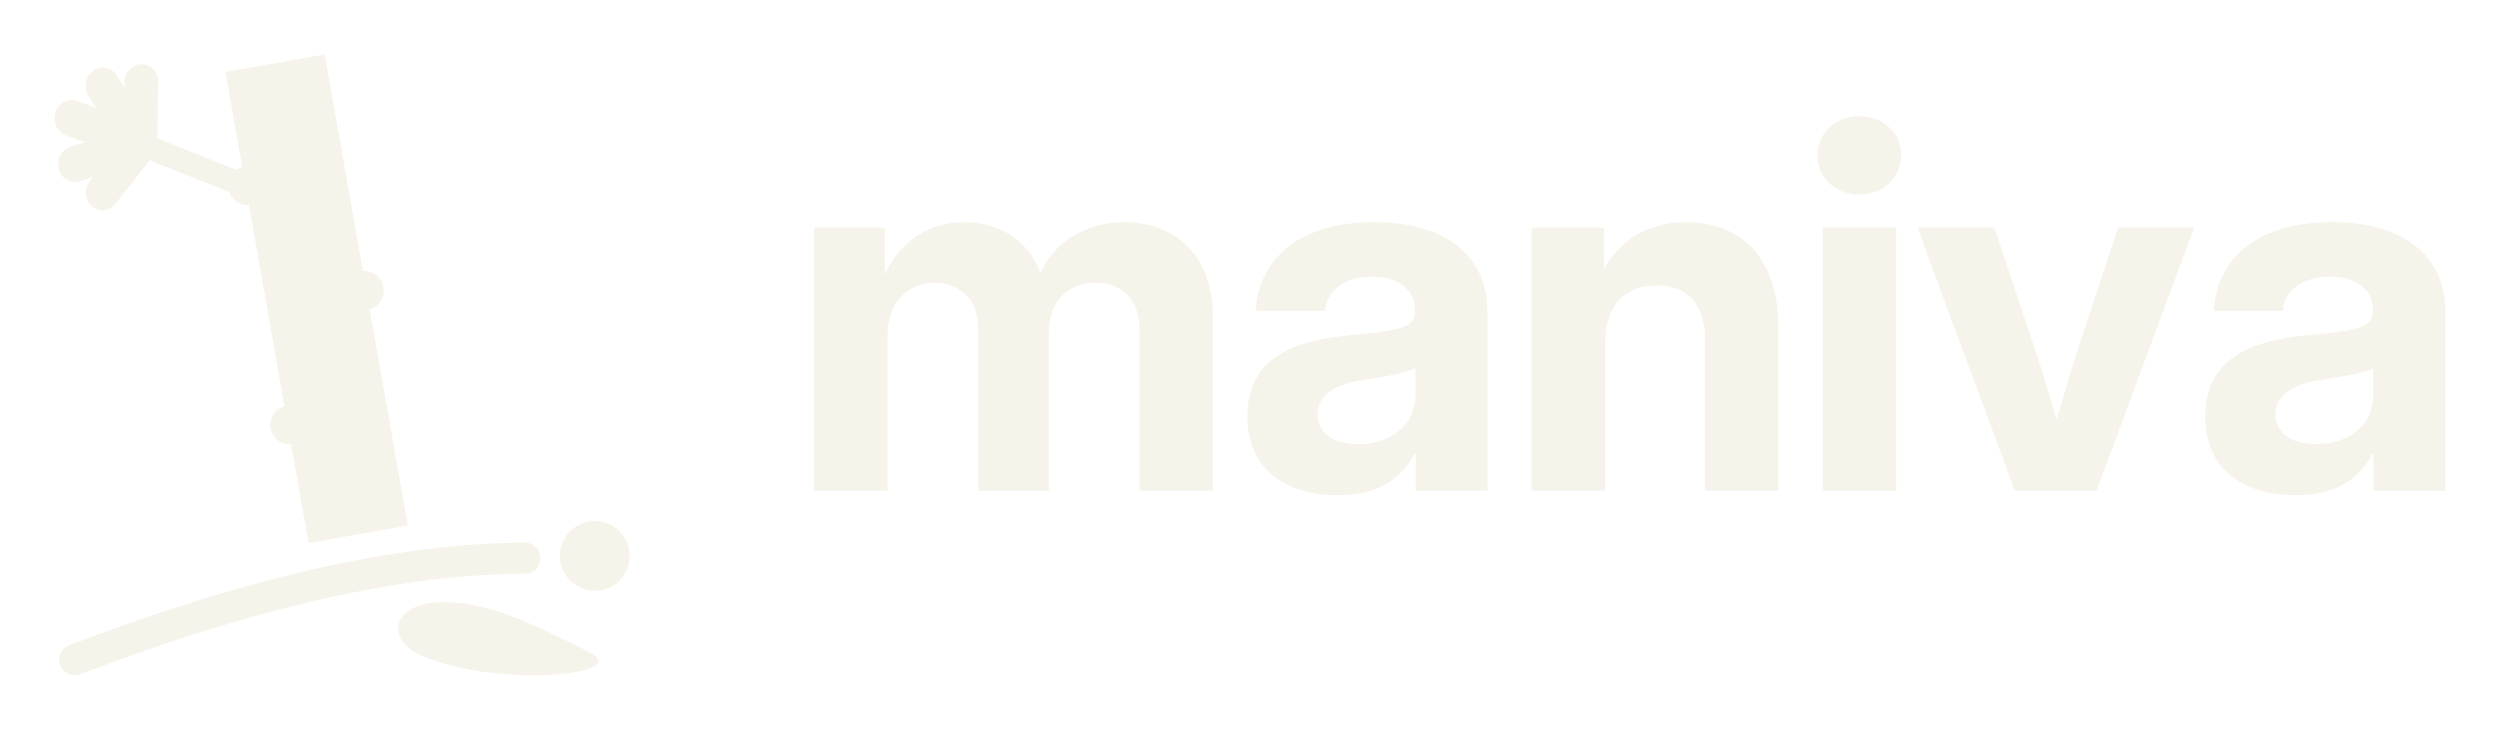
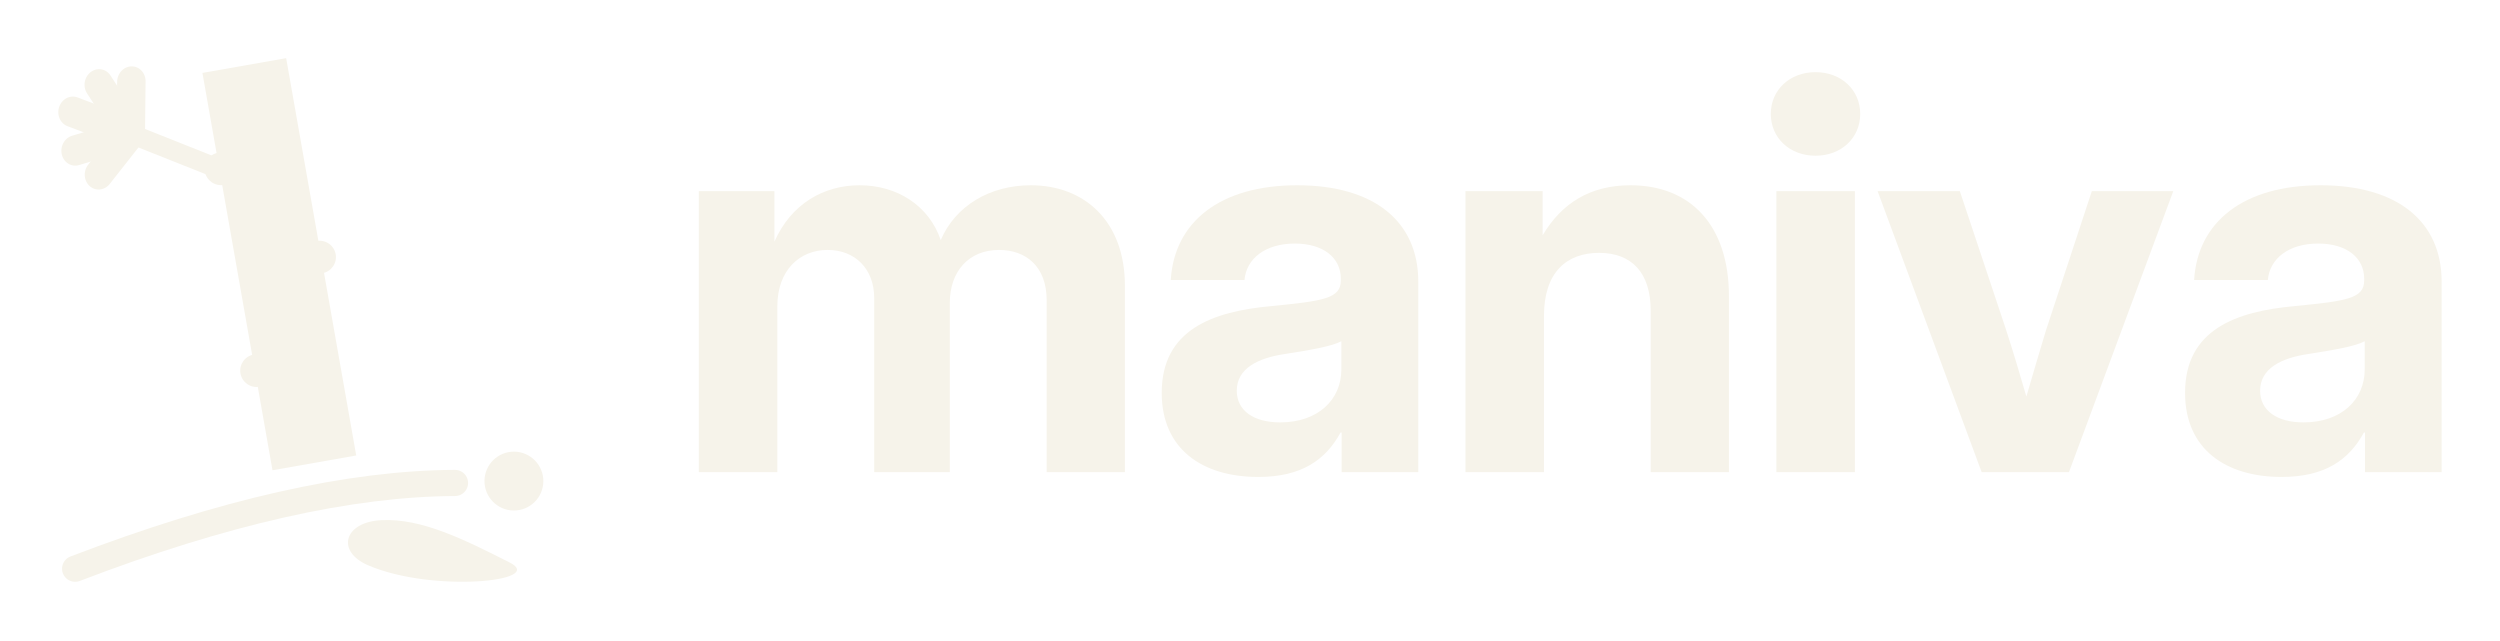
- <svg xmlns="http://www.w3.org/2000/svg" viewBox="-16 55.23 735.01 214.63" width="2940.04" height="858.52" role="img" aria-label="maniva logo">
-   <g transform="translate(-28.956,53.450) scale(1.14)">
+ <svg xmlns="http://www.w3.org/2000/svg" viewBox="-16 69.56 688.0 176.18" width="2752.0" height="704.72" role="img" aria-label="maniva logo">
+   <g transform="translate(-22.860,71.516) scale(0.9)">
    <g fill="none" stroke="#f6f3ea">
      <g transform="matrix(-.98481 -.17365 -.17365 .98481 193.2 -16.341)">
        <g transform="translate(1.8079 -.45198)">
          <path d="m103 86 29-6" stroke-width="6" />
          <g transform="matrix(.41314 0 0 .44434 77.466 44.452)" stroke-linecap="round" stroke-width="21.006">
            <path d="m132 80 6.3-35.5" />
            <path d="m132 80 29.7-29.7" />
            <path d="m132 80 45.3-8" />
            <path d="m132 80 38.1 17.8" />
            <path d="m132 80 18 31.2" />
          </g>
        </g>
        <g transform="rotate(20 -38.373 243.61)">
          <path transform="translate(-55.78 -32.801)" d="m85.28 172.17v-123.37" stroke-width="26" />
          <circle cx="42" cy="45.858" r="5" fill="#f6f3ea" stroke="none" />
          <circle cx="17" cy="77.685" r="5" fill="#f6f3ea" stroke="none" />
          <circle cx="42" cy="108.53" r="5" fill="#f6f3ea" stroke="none" />
        </g>
      </g>
      <path d="m120.18 170.68c19.774 8.491 54.642 4.902 43.332-0.829-13.953-7.071-26.925-13.561-39.183-12.976-11.598 0.553-14.004 9.573-4.149 13.805z" fill="#f6f3ea" stroke="none" />
      <g transform="rotate(-5 99.953 155.62)">
        <path d="m29.453 165.62q70-20 118-16" stroke-width="8" stroke-linecap="round" />
        <circle cx="165.45" cy="150.62" r="9" fill="#f6f3ea" stroke="none" />
      </g>
    </g>
  </g>
-   <g transform="translate(-74.288,0)">
+   <g transform="translate(-121.301,0)">
    <path d="M297.617 199.5H319.224V153.87C319.224 143.909 325.376 138.343 333.066 138.343C340.61 138.343 345.884 143.543 345.884 151.6V199.5H366.685V152.918C366.685 144.275 371.885 138.343 380.234 138.343C387.632 138.343 393.345 142.884 393.345 152.186V199.5H414.878V148.23C414.878 130.506 403.818 120.545 388.95 120.545C377.744 120.545 368.223 126.185 364.194 135.633C360.972 126.185 352.256 120.545 341.855 120.545C332.041 120.545 323.032 125.599 318.418 136.072V122.156H297.617Z" fill="#f6f3ea" />
    <path d="M451.593 200.818C463.458 200.818 470.123 196.131 474.225 188.587H474.518V199.5H495.611V147.059C495.611 130.506 483.453 120.545 462.286 120.545C441.046 120.545 428.448 130.652 427.496 146.619H447.784C448.297 140.687 453.57 136.585 461.627 136.585C469.537 136.585 474.298 140.54 474.298 146.253V146.766C474.298 151.746 469.317 152.405 455.182 153.797C439.068 155.262 425.006 160.242 425.006 177.674C425.006 193.128 436.139 200.818 451.593 200.818ZM457.599 185.804C450.348 185.804 445.66 182.581 445.66 177.088C445.66 170.936 451.52 168.079 458.917 166.98C465.875 165.882 471.954 164.856 474.444 163.465V171.229C474.444 179.578 467.999 185.804 457.599 185.804Z" fill="#f6f3ea" />
    <path d="M530.202 156.507C530.202 144.495 536.428 139.148 545.363 139.148C554.372 139.148 559.572 144.642 559.572 155.042V199.5H581.105V151.087C581.105 131.531 570.485 120.545 554.006 120.545C542.873 120.545 535.036 125.525 529.836 134.314V122.156H508.596V199.5H530.202Z" fill="#f6f3ea" />
    <path d="M594.163 199.5H615.77V122.156H594.163ZM604.93 112.415C612.034 112.415 617.234 107.508 617.234 100.916C617.234 94.324 612.034 89.417 604.93 89.417C597.825 89.417 592.625 94.324 592.625 100.916C592.625 107.508 597.825 112.415 604.93 112.415Z" fill="#f6f3ea" />
    <path d="M650.653 199.5H674.677L703.388 122.156H680.976L668.378 160.389C666.547 166.468 664.716 172.62 662.958 178.699C661.2 172.62 659.369 166.468 657.392 160.389L644.647 122.156H622.016Z" fill="#f6f3ea" />
    <path d="M733.218 200.818C745.083 200.818 751.748 196.131 755.85 188.587H756.143V199.5H777.236V147.059C777.236 130.506 765.078 120.545 743.911 120.545C722.671 120.545 710.073 130.652 709.121 146.619H729.409C729.922 140.687 735.195 136.585 743.252 136.585C751.162 136.585 755.923 140.54 755.923 146.253V146.766C755.923 151.746 750.942 152.405 736.807 153.797C720.693 155.262 706.631 160.242 706.631 177.674C706.631 193.128 717.764 200.818 733.218 200.818ZM739.224 185.804C731.973 185.804 727.285 182.581 727.285 177.088C727.285 170.936 733.145 168.079 740.542 166.98C747.5 165.882 753.579 164.856 756.069 163.465V171.229C756.069 179.578 749.624 185.804 739.224 185.804Z" fill="#f6f3ea" />
  </g>
</svg>
